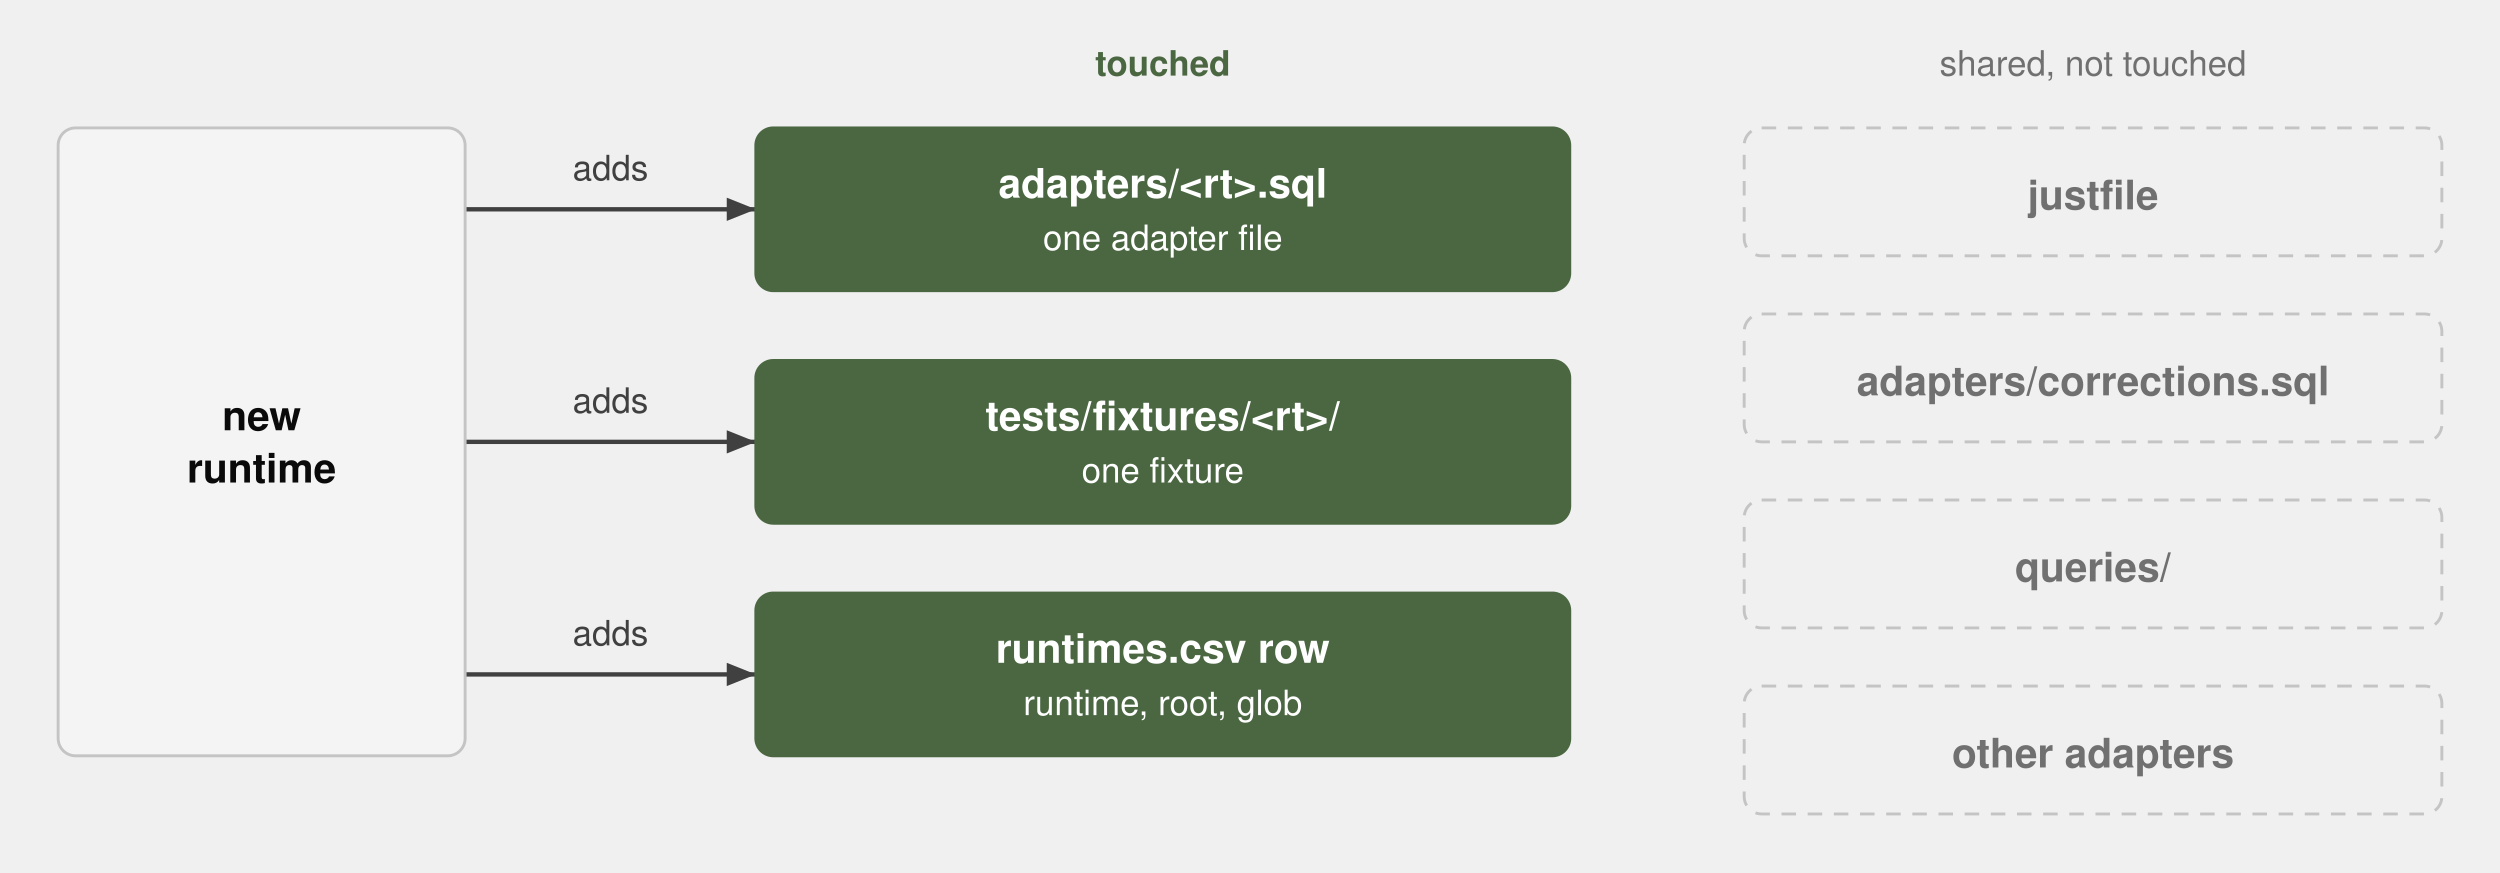
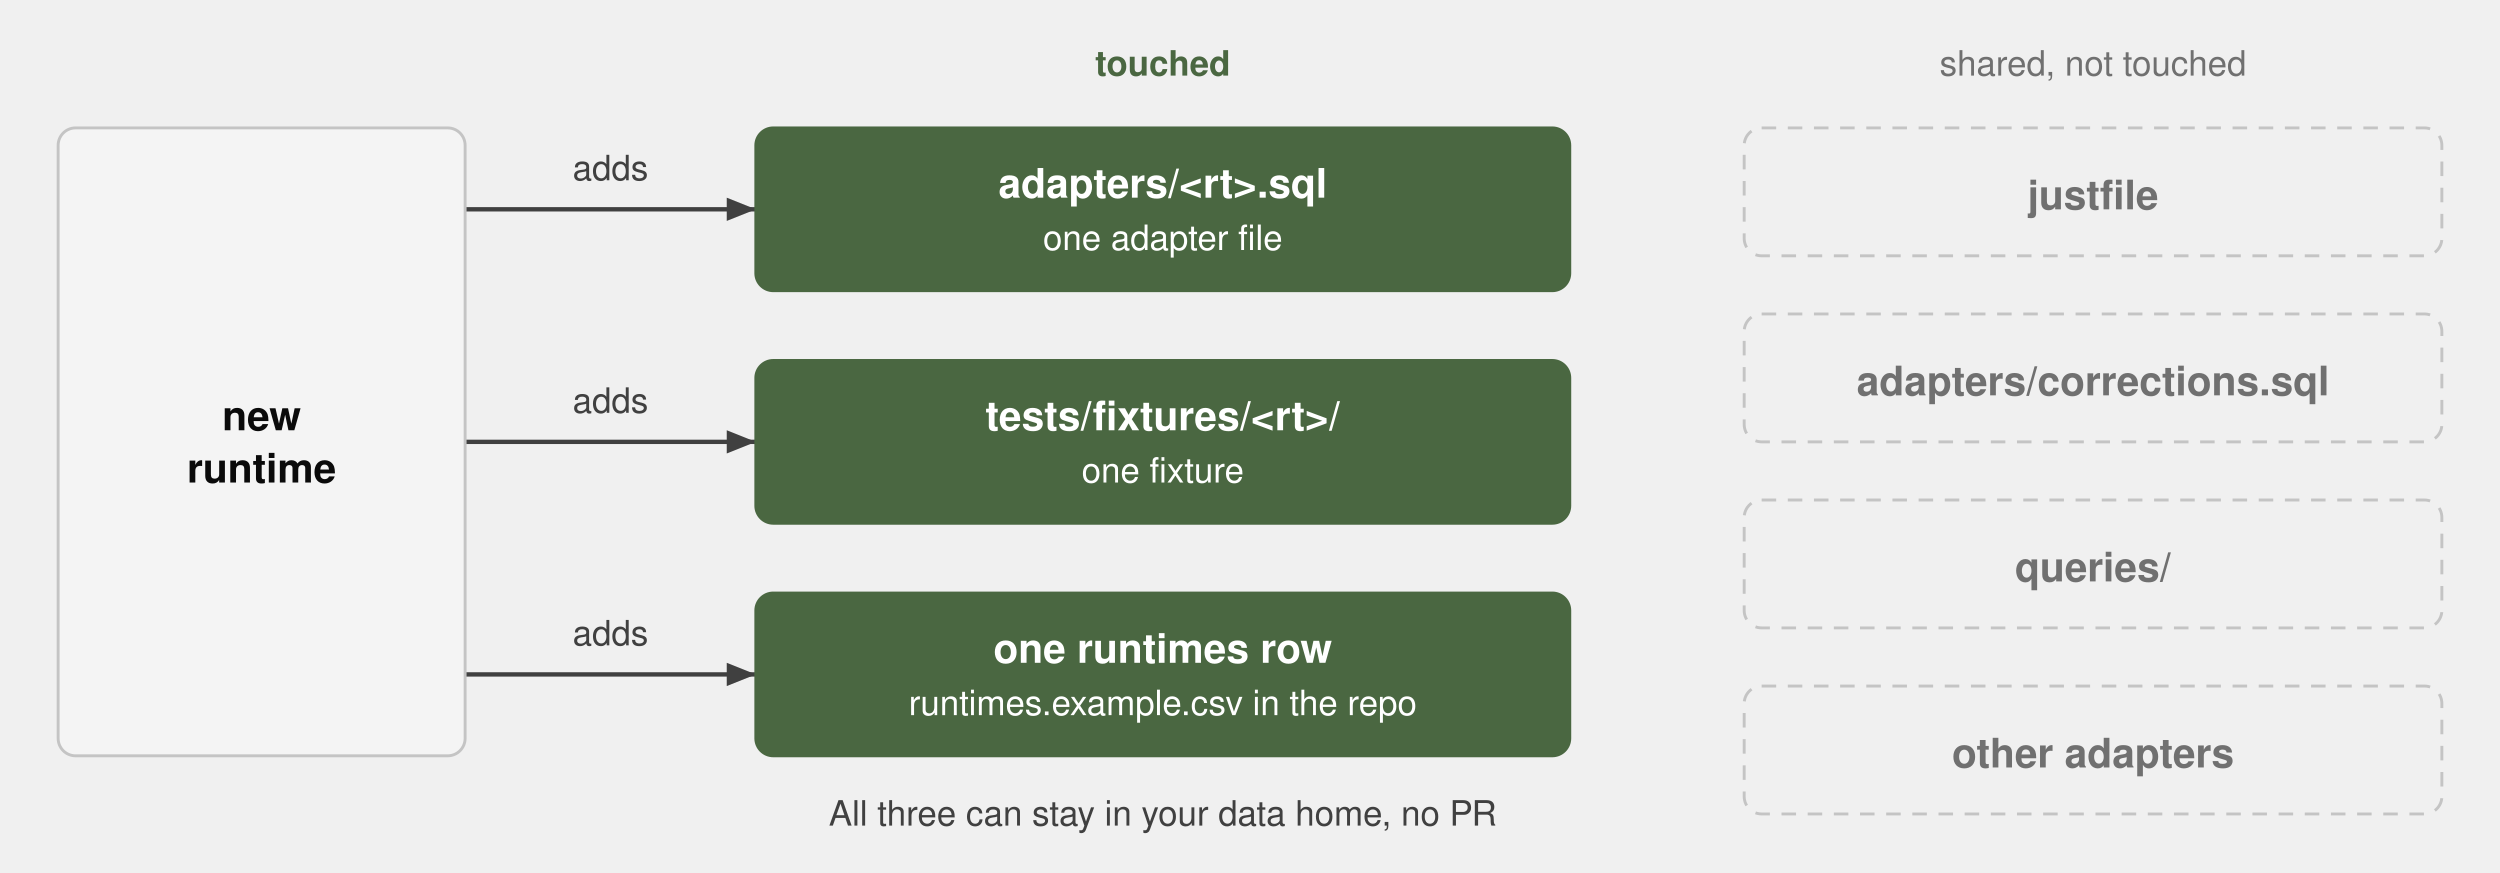
<svg xmlns="http://www.w3.org/2000/svg" viewBox="0 0 860 300" width="860" height="300" role="img" aria-labelledby="rt-t">
  <style>
    svg { font-family: system-ui, -apple-system, "Segoe UI", Helvetica, Arial, sans-serif; }
    .box { fill: #f4f4f4; stroke: #c4c4c4; stroke-width: 1; }
    .acc { fill: #4a6741; stroke: #4a6741; }
    .dim { fill: none; stroke: #c4c4c4; stroke-width: 1; stroke-dasharray: 5 4; }
    .zone { fill: none; stroke: #4a6741; stroke-width: 1.5; stroke-dasharray: 6 4; }
    .nm { font-size: 14px; font-weight: 600; fill: #0a0a0a; }
    .sub { font-size: 12px; fill: #707070; }
    .lbl { font-size: 12px; fill: #404040; }
    .anm { font-size: 14px; font-weight: 600; fill: #ffffff; }
    .asub { font-size: 12px; fill: #ffffff; }
    .gnm { font-size: 14px; font-weight: 600; fill: #707070; }
    .ln { fill: none; stroke: #404040; stroke-width: 1.5; }
    .ah { fill: #404040; }
    .zl { font-size: 12px; font-weight: 600; fill: #4a6741; }
    @media (prefers-color-scheme: dark) {
      .box { fill: #242426; stroke: #48484a; }
      .acc { fill: #6aaa58; stroke: #6aaa58; }
      .dim { stroke: #48484a; }
      .zone { stroke: #6aaa58; }
      .nm { fill: #f2f2f7; }
      .sub { fill: #8e8e93; }
      .lbl { fill: #aeaeb2; }
      .anm { fill: #1c1c1e; }
      .asub { fill: #1c1c1e; }
      .gnm { fill: #8e8e93; }
      .ln { stroke: #aeaeb2; }
      .ah { fill: #aeaeb2; }
      .zl { fill: #6aaa58; }
    }
  </style>
  <defs>
    <marker id="rt-ar" markerUnits="userSpaceOnUse" markerWidth="10" markerHeight="8" refX="10" refY="4" orient="auto">
      <path class="ah" d="M0,0 L10,4 L0,8 Z" />
    </marker>
  </defs>
  <text class="zl" x="400" y="26" text-anchor="middle">touched</text>
  <text class="sub" x="720" y="26" text-anchor="middle">shared, not touched</text>
  <path class="ln" d="M160,72 H260" marker-end="url(#rt-ar)" />
  <path class="ln" d="M160,152 H260" marker-end="url(#rt-ar)" />
  <path class="ln" d="M160,232 H260" marker-end="url(#rt-ar)" />
  <text class="lbl" x="210" y="62" text-anchor="middle">adds</text>
  <text class="lbl" x="210" y="142" text-anchor="middle">adds</text>
  <text class="lbl" x="210" y="222" text-anchor="middle">adds</text>
  <rect class="box" x="20" y="44" width="140" height="216" rx="6" />
  <text class="nm" x="90" y="148" text-anchor="middle">new</text>
  <text class="nm" x="90" y="166" text-anchor="middle">runtime</text>
  <rect class="acc" x="260" y="44" width="280" height="56" rx="6" />
  <text class="anm" x="400" y="68" text-anchor="middle">adapters/&lt;rt&gt;.sql</text>
  <text class="asub" x="400" y="86" text-anchor="middle">one adapter file</text>
  <rect class="acc" x="260" y="124" width="280" height="56" rx="6" />
  <text class="anm" x="400" y="148" text-anchor="middle">tests/fixtures/&lt;rt&gt;/</text>
  <text class="asub" x="400" y="166" text-anchor="middle">one fixture</text>
  <rect class="acc" x="260" y="204" width="280" height="56" rx="6" />
-   <text class="anm" x="400" y="228" text-anchor="middle">runtimes.csv row</text>
-   <text class="asub" x="400" y="246" text-anchor="middle">runtime, root, glob</text>
+   <text class="anm" x="400" y="228" text-anchor="middle">one runtimes row</text>
+   <text class="asub" x="400" y="246" text-anchor="middle">runtimes.example.csv in the repo</text>
  <rect class="dim" x="600" y="44" width="240" height="44" rx="6" />
  <text class="gnm" x="720" y="72" text-anchor="middle">justfile</text>
  <rect class="dim" x="600" y="108" width="240" height="44" rx="6" />
  <text class="gnm" x="720" y="136" text-anchor="middle">adapters/corrections.sql</text>
  <rect class="dim" x="600" y="172" width="240" height="44" rx="6" />
  <text class="gnm" x="720" y="200" text-anchor="middle">queries/</text>
  <rect class="dim" x="600" y="236" width="240" height="44" rx="6" />
  <text class="gnm" x="720" y="264" text-anchor="middle">other adapters</text>
+   <text class="lbl" x="400" y="284" text-anchor="middle">All three can stay in your data home, no PR</text>
</svg>
